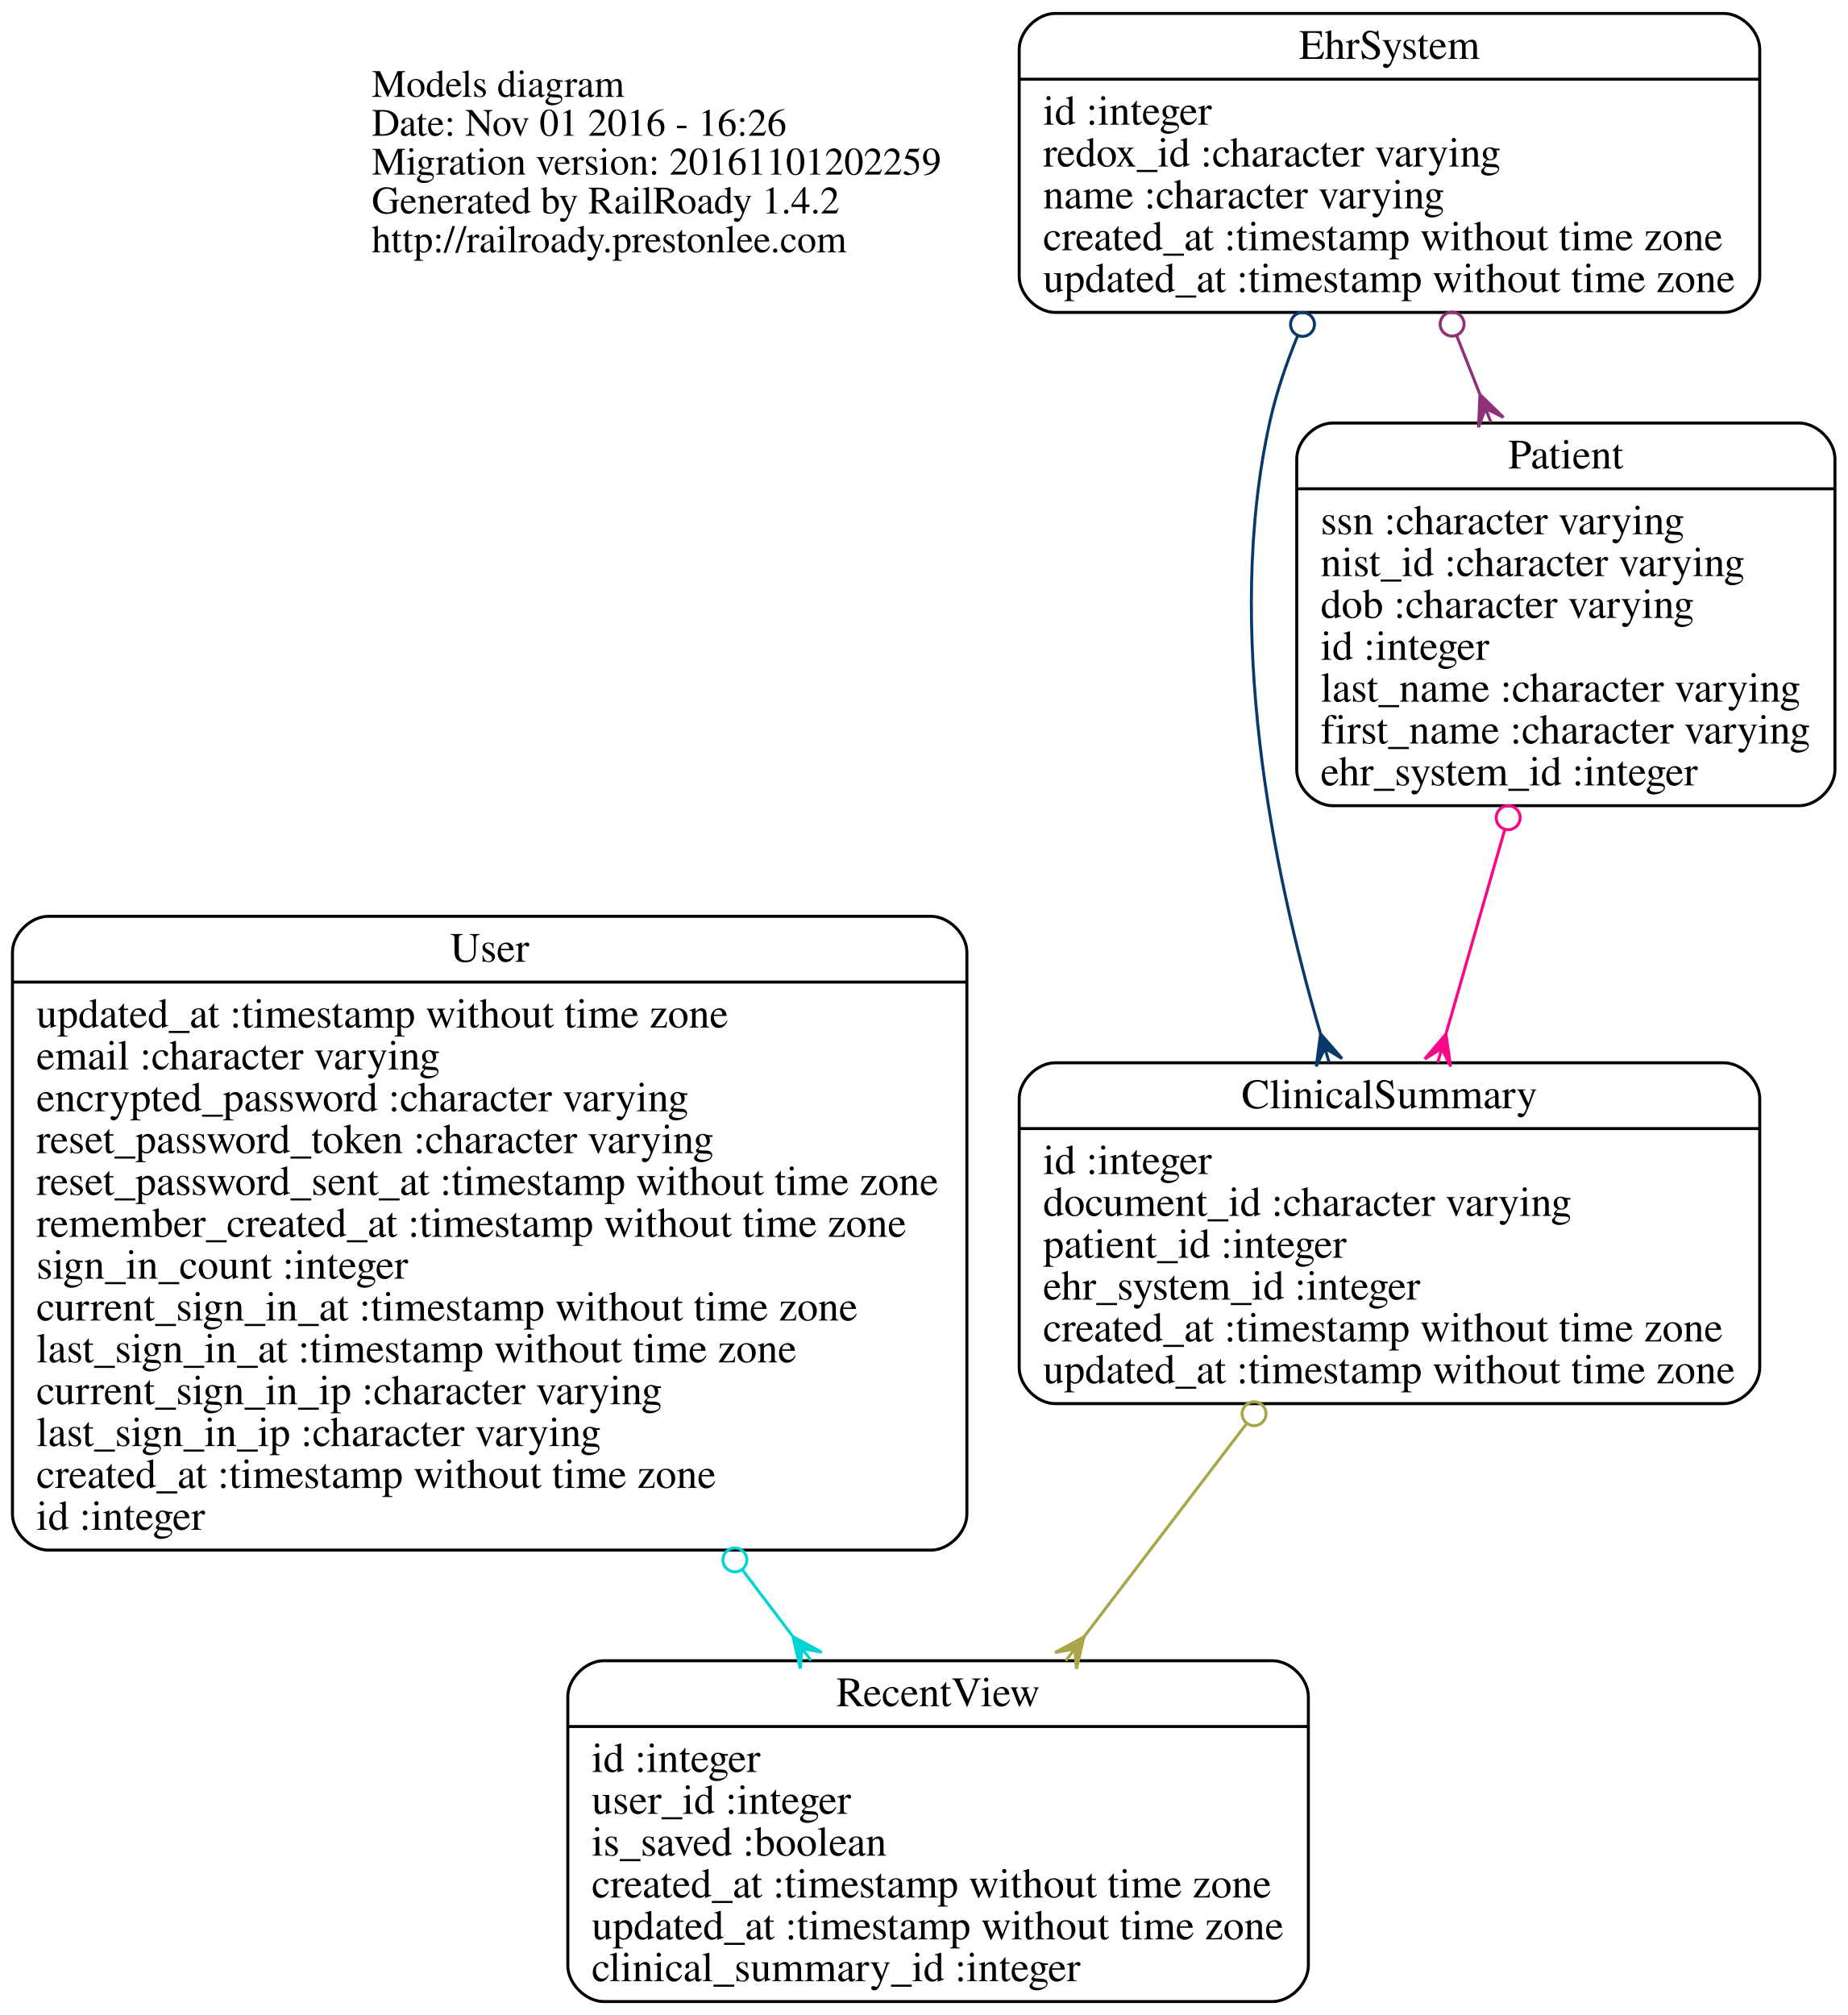
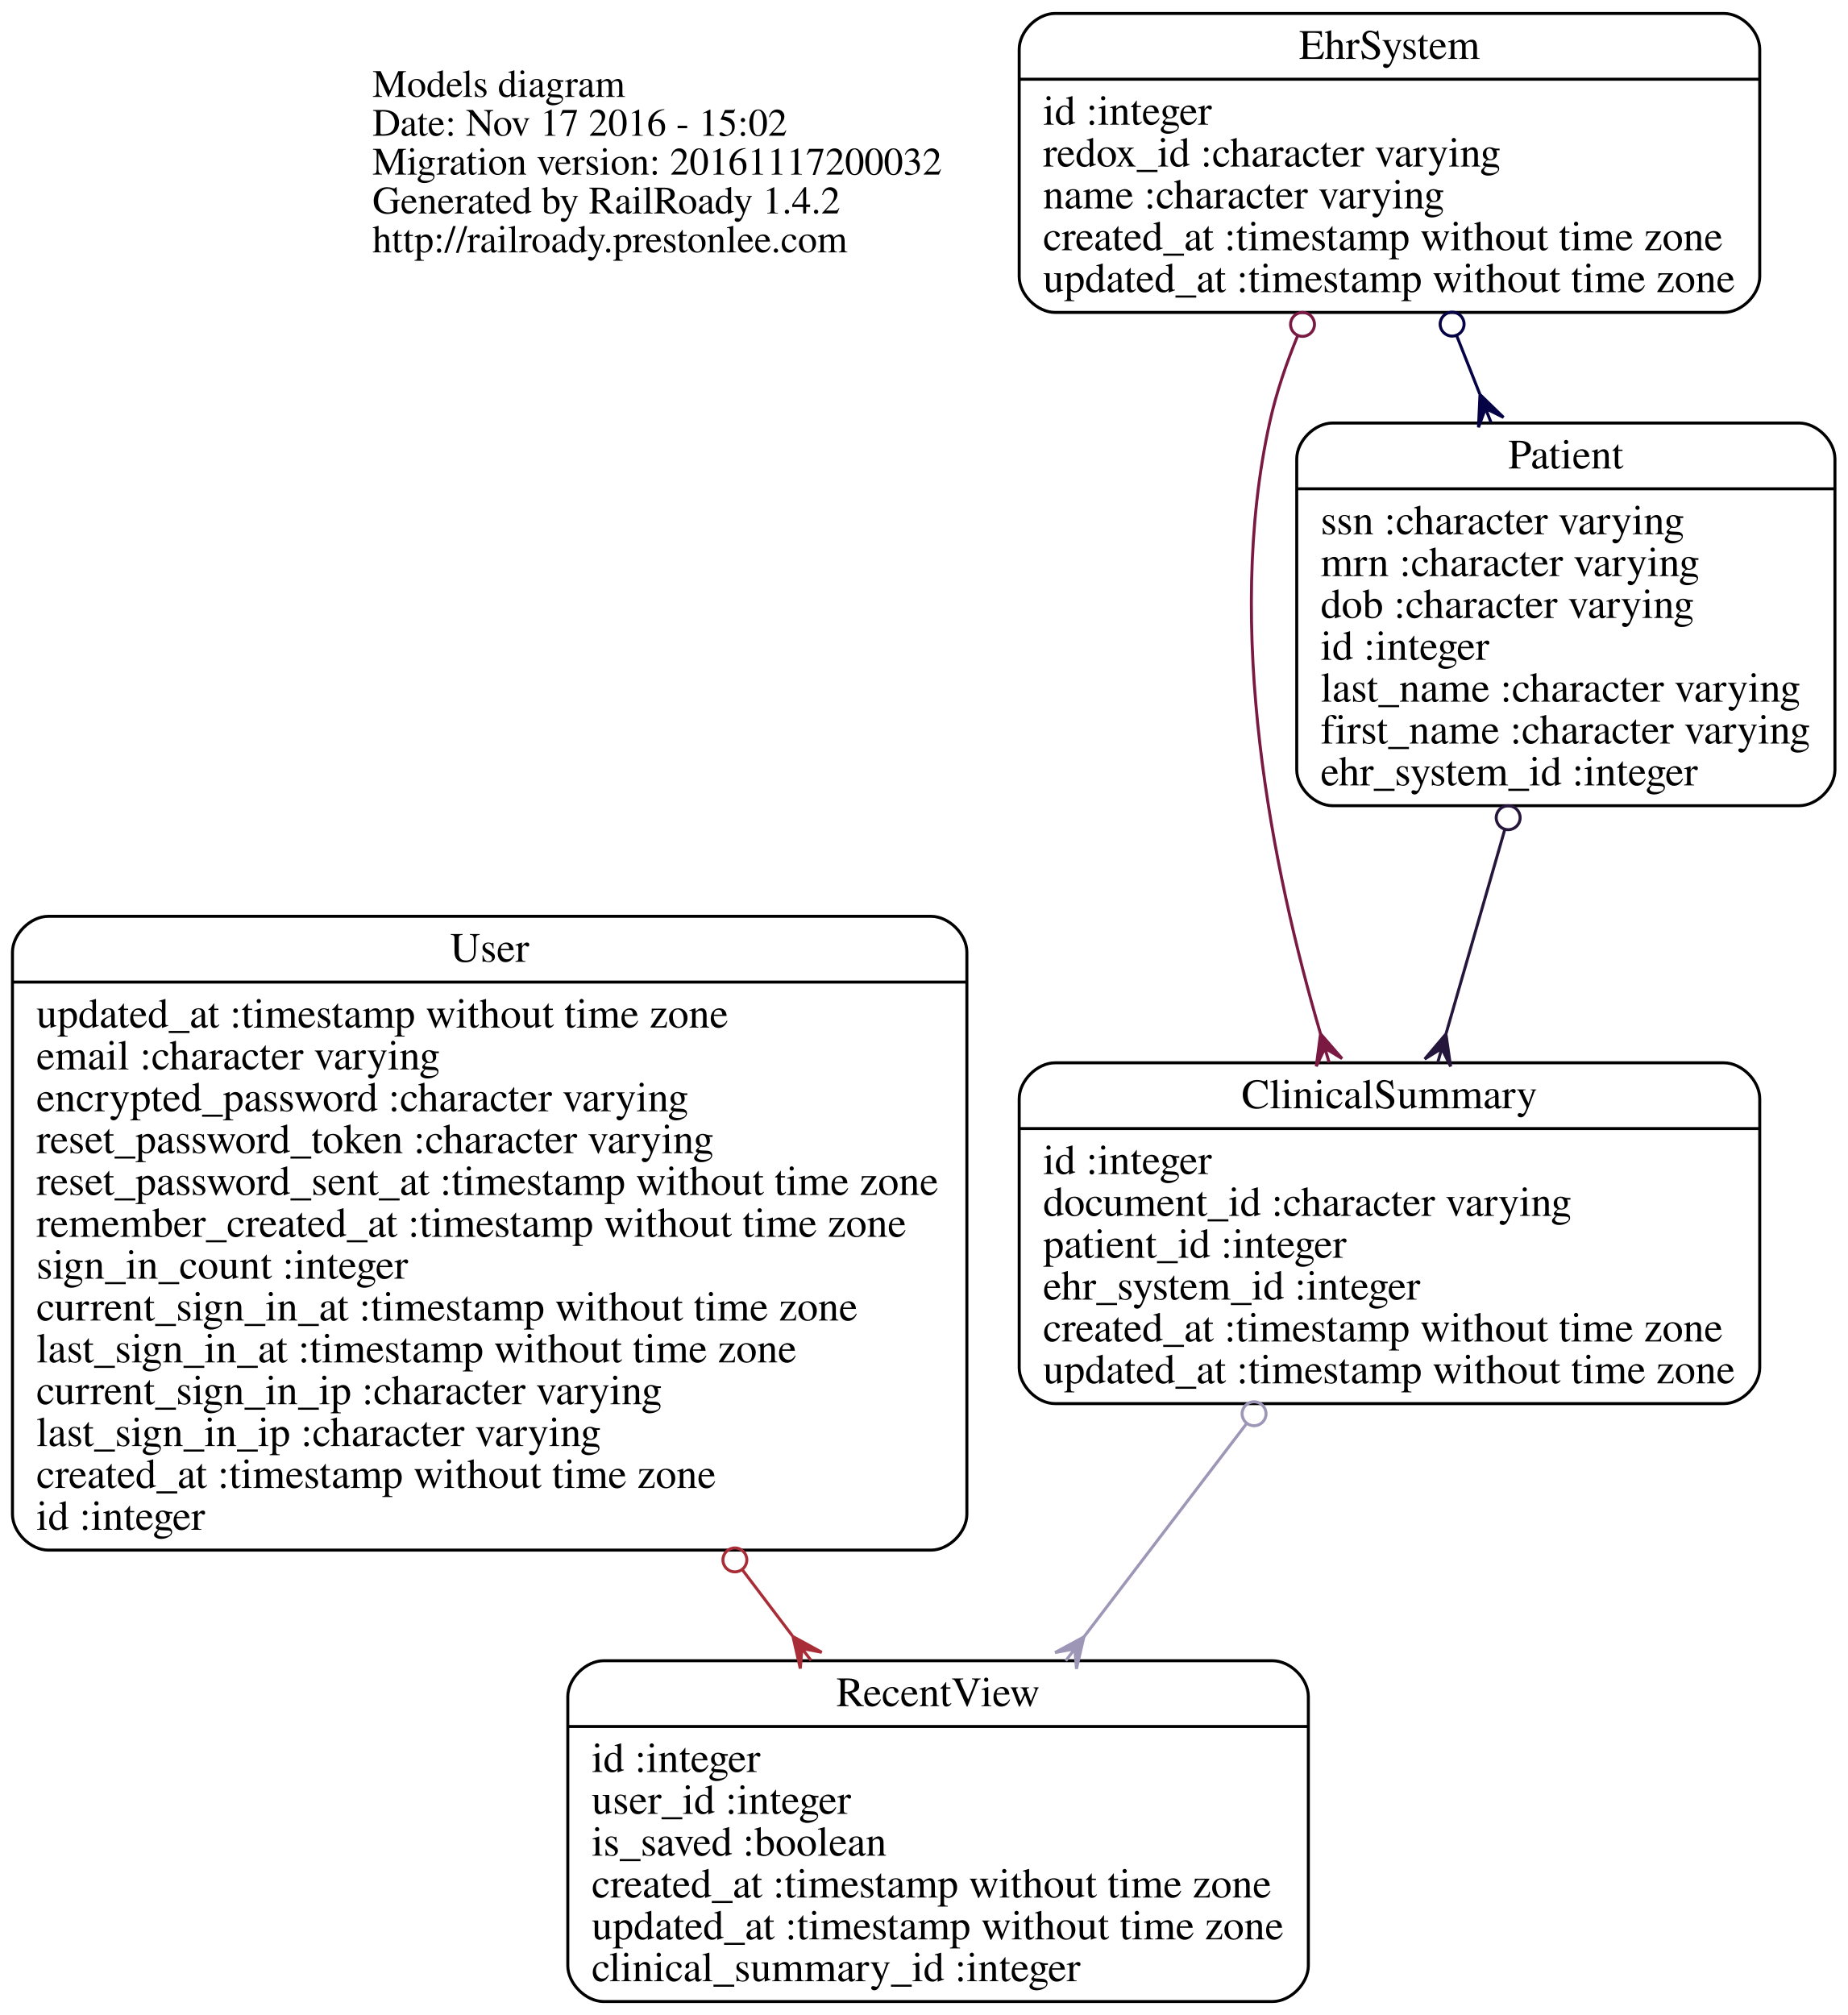
<svg xmlns="http://www.w3.org/2000/svg" width="618pt" height="674pt" viewBox="0.00 0.00 617.66 674.00">
  <g id="graph0" class="graph" transform="scale(1 1) rotate(0) translate(4 670)">
    <polygon fill="none" stroke="none" points="-4,4 -4,-670 613.656,-670 613.656,4 -4,4" />
    <g id="node1" class="node">
-       <text text-anchor="start" x="120.185" y="-637.6" font-family="Times,serif" font-size="13.00">Models diagram</text>
-       <text text-anchor="start" x="120.185" y="-624.6" font-family="Times,serif" font-size="13.00">Date: Nov 01 2016 - 16:26</text>
-       <text text-anchor="start" x="120.185" y="-611.6" font-family="Times,serif" font-size="13.00">Migration version: 20161101202259</text>
-       <text text-anchor="start" x="120.185" y="-598.6" font-family="Times,serif" font-size="13.00">Generated by RailRoady 1.4.2</text>
-       <text text-anchor="start" x="120.185" y="-585.6" font-family="Times,serif" font-size="13.00">http://railroady.prestonlee.com</text>
+       <text text-anchor="start" x="120.423" y="-637.6" font-family="Times,serif" font-size="13.00">Models diagram</text>
+       <text text-anchor="start" x="120.423" y="-624.6" font-family="Times,serif" font-size="13.00">Date: Nov 17 2016 - 15:02</text>
+       <text text-anchor="start" x="120.423" y="-611.6" font-family="Times,serif" font-size="13.00">Migration version: 20161117200032</text>
+       <text text-anchor="start" x="120.423" y="-598.6" font-family="Times,serif" font-size="13.00">Generated by RailRoady 1.4.2</text>
+       <text text-anchor="start" x="120.423" y="-585.6" font-family="Times,serif" font-size="13.00">http://railroady.prestonlee.com</text>
    </g>
    <g id="node2" class="node">
      <path fill="none" stroke="black" d="M348.772,-200.5C348.772,-200.5 572.497,-200.5 572.497,-200.5 578.497,-200.5 584.497,-206.5 584.497,-212.5 584.497,-212.5 584.497,-302.5 584.497,-302.5 584.497,-308.5 578.497,-314.5 572.497,-314.5 572.497,-314.5 348.772,-314.5 348.772,-314.5 342.772,-314.5 336.772,-308.5 336.772,-302.5 336.772,-302.5 336.772,-212.5 336.772,-212.5 336.772,-206.5 342.772,-200.5 348.772,-200.5" />
      <text text-anchor="middle" x="460.635" y="-299.3" font-family="Times,serif" font-size="14.00">ClinicalSummary</text>
      <polyline fill="none" stroke="black" points="336.772,-292.5 584.497,-292.5 " />
      <text text-anchor="start" x="344.772" y="-277.3" font-family="Times,serif" font-size="14.00">id :integer</text>
      <text text-anchor="start" x="344.772" y="-263.3" font-family="Times,serif" font-size="14.00">document_id :character varying</text>
      <text text-anchor="start" x="344.772" y="-249.3" font-family="Times,serif" font-size="14.00">patient_id :integer</text>
      <text text-anchor="start" x="344.772" y="-235.3" font-family="Times,serif" font-size="14.00">ehr_system_id :integer</text>
      <text text-anchor="start" x="344.772" y="-221.3" font-family="Times,serif" font-size="14.00">created_at :timestamp without time zone</text>
      <text text-anchor="start" x="344.772" y="-207.3" font-family="Times,serif" font-size="14.00">updated_at :timestamp without time zone</text>
    </g>
    <g id="node5" class="node">
      <path fill="none" stroke="black" d="M197.772,-0.5C197.772,-0.5 421.497,-0.5 421.497,-0.5 427.497,-0.5 433.497,-6.5 433.497,-12.5 433.497,-12.5 433.497,-102.5 433.497,-102.5 433.497,-108.5 427.497,-114.5 421.497,-114.5 421.497,-114.5 197.772,-114.5 197.772,-114.5 191.772,-114.5 185.772,-108.5 185.772,-102.5 185.772,-102.5 185.772,-12.5 185.772,-12.5 185.772,-6.5 191.772,-0.5 197.772,-0.5" />
      <text text-anchor="middle" x="309.635" y="-99.3" font-family="Times,serif" font-size="14.00">RecentView</text>
      <polyline fill="none" stroke="black" points="185.772,-92.5 433.497,-92.5 " />
      <text text-anchor="start" x="193.772" y="-77.3" font-family="Times,serif" font-size="14.00">id :integer</text>
      <text text-anchor="start" x="193.772" y="-63.3" font-family="Times,serif" font-size="14.00">user_id :integer</text>
      <text text-anchor="start" x="193.772" y="-49.3" font-family="Times,serif" font-size="14.00">is_saved :boolean</text>
      <text text-anchor="start" x="193.772" y="-35.3" font-family="Times,serif" font-size="14.00">created_at :timestamp without time zone</text>
      <text text-anchor="start" x="193.772" y="-21.3" font-family="Times,serif" font-size="14.00">updated_at :timestamp without time zone</text>
      <text text-anchor="start" x="193.772" y="-7.3" font-family="Times,serif" font-size="14.00">clinical_summary_id :integer</text>
    </g>
    <g id="edge1" class="edge">
-       <path fill="none" stroke="#aaa549" d="M412.897,-193.903C395.528,-171.129 375.882,-145.368 358.424,-122.475" />
-       <ellipse fill="none" stroke="#aaa549" cx="415.342" cy="-197.11" rx="4" ry="4" />
-       <polygon fill="#aaa549" stroke="#aaa549" points="358.411,-122.458 355.925,-111.778 355.379,-118.483 352.347,-114.507 352.347,-114.507 352.347,-114.507 355.379,-118.483 348.769,-117.236 358.411,-122.458 358.411,-122.458" />
+       <path fill="none" stroke="#9e96b6" d="M412.897,-193.903C395.528,-171.129 375.882,-145.368 358.424,-122.475" />
+       <ellipse fill="none" stroke="#9e96b6" cx="415.342" cy="-197.11" rx="4" ry="4" />
+       <polygon fill="#9e96b6" stroke="#9e96b6" points="358.411,-122.458 355.925,-111.778 355.379,-118.483 352.347,-114.507 352.347,-114.507 352.347,-114.507 355.379,-118.483 348.769,-117.236 358.411,-122.458 358.411,-122.458" />
    </g>
    <g id="node3" class="node">
      <path fill="none" stroke="black" d="M348.772,-565.5C348.772,-565.5 572.497,-565.5 572.497,-565.5 578.497,-565.5 584.497,-571.5 584.497,-577.5 584.497,-577.5 584.497,-653.5 584.497,-653.5 584.497,-659.5 578.497,-665.5 572.497,-665.5 572.497,-665.5 348.772,-665.5 348.772,-665.5 342.772,-665.5 336.772,-659.5 336.772,-653.5 336.772,-653.5 336.772,-577.5 336.772,-577.5 336.772,-571.5 342.772,-565.5 348.772,-565.5" />
      <text text-anchor="middle" x="460.635" y="-650.3" font-family="Times,serif" font-size="14.00">EhrSystem</text>
      <polyline fill="none" stroke="black" points="336.772,-643.5 584.497,-643.5 " />
      <text text-anchor="start" x="344.772" y="-628.3" font-family="Times,serif" font-size="14.00">id :integer</text>
      <text text-anchor="start" x="344.772" y="-614.3" font-family="Times,serif" font-size="14.00">redox_id :character varying</text>
      <text text-anchor="start" x="344.772" y="-600.3" font-family="Times,serif" font-size="14.00">name :character varying</text>
      <text text-anchor="start" x="344.772" y="-586.3" font-family="Times,serif" font-size="14.00">created_at :timestamp without time zone</text>
      <text text-anchor="start" x="344.772" y="-572.3" font-family="Times,serif" font-size="14.00">updated_at :timestamp without time zone</text>
    </g>
    <g id="edge3" class="edge">
-       <path fill="none" stroke="#08396a" d="M429.944,-557.753C426.097,-548.384 422.768,-538.593 420.635,-529 405.252,-459.819 421.413,-379.337 437.559,-324.259" />
-       <ellipse fill="none" stroke="#08396a" cx="431.548" cy="-561.489" rx="4" ry="4" />
-       <polygon fill="#08396a" stroke="#08396a" points="437.578,-324.197 444.769,-315.919 439.019,-319.409 440.46,-314.621 440.46,-314.621 440.46,-314.621 439.019,-319.409 436.151,-313.324 437.578,-324.197 437.578,-324.197" />
+       <path fill="none" stroke="#7a1a42" d="M429.944,-557.753C426.097,-548.384 422.768,-538.593 420.635,-529 405.252,-459.819 421.413,-379.337 437.559,-324.259" />
+       <ellipse fill="none" stroke="#7a1a42" cx="431.548" cy="-561.489" rx="4" ry="4" />
+       <polygon fill="#7a1a42" stroke="#7a1a42" points="437.578,-324.197 444.769,-315.919 439.019,-319.409 440.46,-314.621 440.46,-314.621 440.46,-314.621 439.019,-319.409 436.151,-313.324 437.578,-324.197 437.578,-324.197" />
    </g>
    <g id="node4" class="node">
      <path fill="none" stroke="black" d="M441.614,-400.5C441.614,-400.5 597.656,-400.5 597.656,-400.5 603.656,-400.5 609.656,-406.5 609.656,-412.5 609.656,-412.5 609.656,-516.5 609.656,-516.5 609.656,-522.5 603.656,-528.5 597.656,-528.5 597.656,-528.5 441.614,-528.5 441.614,-528.5 435.614,-528.5 429.614,-522.5 429.614,-516.5 429.614,-516.5 429.614,-412.5 429.614,-412.5 429.614,-406.5 435.614,-400.5 441.614,-400.5" />
      <text text-anchor="middle" x="519.635" y="-513.3" font-family="Times,serif" font-size="14.00">Patient</text>
      <polyline fill="none" stroke="black" points="429.614,-506.5 609.656,-506.5 " />
      <text text-anchor="start" x="437.614" y="-491.3" font-family="Times,serif" font-size="14.00">ssn :character varying</text>
-       <text text-anchor="start" x="437.614" y="-477.3" font-family="Times,serif" font-size="14.00">nist_id :character varying</text>
+       <text text-anchor="start" x="437.614" y="-477.3" font-family="Times,serif" font-size="14.00">mrn :character varying</text>
      <text text-anchor="start" x="437.614" y="-463.3" font-family="Times,serif" font-size="14.00">dob :character varying</text>
      <text text-anchor="start" x="437.614" y="-449.3" font-family="Times,serif" font-size="14.00">id :integer</text>
      <text text-anchor="start" x="437.614" y="-435.3" font-family="Times,serif" font-size="14.00">last_name :character varying</text>
      <text text-anchor="start" x="437.614" y="-421.3" font-family="Times,serif" font-size="14.00">first_name :character varying</text>
      <text text-anchor="start" x="437.614" y="-407.3" font-family="Times,serif" font-size="14.00">ehr_system_id :integer</text>
    </g>
    <g id="edge2" class="edge">
-       <path fill="none" stroke="#903077" d="M483.093,-557.783C485.62,-551.402 488.22,-544.837 490.812,-538.289" />
-       <ellipse fill="none" stroke="#903077" cx="481.59" cy="-561.58" rx="4" ry="4" />
-       <polygon fill="#903077" stroke="#903077" points="490.915,-538.029 498.781,-530.388 492.756,-533.38 494.597,-528.732 494.597,-528.732 494.597,-528.732 492.756,-533.38 490.413,-527.075 490.915,-538.029 490.915,-538.029" />
+       <path fill="none" stroke="#050245" d="M483.093,-557.783C485.62,-551.402 488.22,-544.837 490.812,-538.289" />
+       <ellipse fill="none" stroke="#050245" cx="481.59" cy="-561.58" rx="4" ry="4" />
+       <polygon fill="#050245" stroke="#050245" points="490.915,-538.029 498.781,-530.388 492.756,-533.38 494.597,-528.732 494.597,-528.732 494.597,-528.732 492.756,-533.38 490.413,-527.075 490.915,-538.029 490.915,-538.029" />
    </g>
    <g id="edge4" class="edge">
-       <path fill="none" stroke="#f70988" d="M499.201,-392.503C492.833,-370.376 485.841,-346.08 479.579,-324.323" />
-       <ellipse fill="none" stroke="#f70988" cx="500.345" cy="-396.477" rx="4" ry="4" />
-       <polygon fill="#f70988" stroke="#f70988" points="479.524,-324.132 481.083,-313.278 478.141,-319.327 476.758,-314.522 476.758,-314.522 476.758,-314.522 478.141,-319.327 472.434,-315.767 479.524,-324.132 479.524,-324.132" />
+       <path fill="none" stroke="#25163b" d="M499.201,-392.503C492.833,-370.376 485.841,-346.08 479.579,-324.323" />
+       <ellipse fill="none" stroke="#25163b" cx="500.345" cy="-396.477" rx="4" ry="4" />
+       <polygon fill="#25163b" stroke="#25163b" points="479.524,-324.132 481.083,-313.278 478.141,-319.327 476.758,-314.522 476.758,-314.522 476.758,-314.522 478.141,-319.327 472.434,-315.767 479.524,-324.132 479.524,-324.132" />
    </g>
    <g id="node6" class="node">
      <path fill="none" stroke="black" d="M12,-151.5C12,-151.5 307.27,-151.5 307.27,-151.5 313.27,-151.5 319.27,-157.5 319.27,-163.5 319.27,-163.5 319.27,-351.5 319.27,-351.5 319.27,-357.5 313.27,-363.5 307.27,-363.5 307.27,-363.5 12,-363.5 12,-363.5 6,-363.5 0,-357.5 0,-351.5 0,-351.5 0,-163.5 0,-163.5 0,-157.5 6,-151.5 12,-151.5" />
      <text text-anchor="middle" x="159.635" y="-348.3" font-family="Times,serif" font-size="14.00">User</text>
      <polyline fill="none" stroke="black" points="0,-341.5 319.27,-341.5 " />
      <text text-anchor="start" x="8" y="-326.3" font-family="Times,serif" font-size="14.00">updated_at :timestamp without time zone</text>
      <text text-anchor="start" x="8" y="-312.3" font-family="Times,serif" font-size="14.00">email :character varying</text>
      <text text-anchor="start" x="8" y="-298.3" font-family="Times,serif" font-size="14.00">encrypted_password :character varying</text>
      <text text-anchor="start" x="8" y="-284.3" font-family="Times,serif" font-size="14.00">reset_password_token :character varying</text>
      <text text-anchor="start" x="8" y="-270.3" font-family="Times,serif" font-size="14.00">reset_password_sent_at :timestamp without time zone</text>
      <text text-anchor="start" x="8" y="-256.3" font-family="Times,serif" font-size="14.00">remember_created_at :timestamp without time zone</text>
      <text text-anchor="start" x="8" y="-242.3" font-family="Times,serif" font-size="14.00">sign_in_count :integer</text>
      <text text-anchor="start" x="8" y="-228.3" font-family="Times,serif" font-size="14.00">current_sign_in_at :timestamp without time zone</text>
      <text text-anchor="start" x="8" y="-214.3" font-family="Times,serif" font-size="14.00">last_sign_in_at :timestamp without time zone</text>
      <text text-anchor="start" x="8" y="-200.3" font-family="Times,serif" font-size="14.00">current_sign_in_ip :character varying</text>
      <text text-anchor="start" x="8" y="-186.3" font-family="Times,serif" font-size="14.00">last_sign_in_ip :character varying</text>
      <text text-anchor="start" x="8" y="-172.3" font-family="Times,serif" font-size="14.00">created_at :timestamp without time zone</text>
      <text text-anchor="start" x="8" y="-158.3" font-family="Times,serif" font-size="14.00">id :integer</text>
    </g>
    <g id="edge5" class="edge">
-       <path fill="none" stroke="#06d4d3" d="M244.188,-144.89C249.874,-137.385 255.485,-129.977 260.889,-122.845" />
-       <ellipse fill="none" stroke="#06d4d3" cx="241.662" cy="-148.224" rx="4" ry="4" />
-       <polygon fill="#06d4d3" stroke="#06d4d3" points="261.09,-122.579 270.715,-117.326 264.109,-118.594 267.128,-114.609 267.128,-114.609 267.128,-114.609 264.109,-118.594 263.541,-111.891 261.09,-122.579 261.09,-122.579" />
+       <path fill="none" stroke="#a92d36" d="M244.188,-144.89C249.874,-137.385 255.485,-129.977 260.889,-122.845" />
+       <ellipse fill="none" stroke="#a92d36" cx="241.662" cy="-148.224" rx="4" ry="4" />
+       <polygon fill="#a92d36" stroke="#a92d36" points="261.09,-122.579 270.715,-117.326 264.109,-118.594 267.128,-114.609 267.128,-114.609 267.128,-114.609 264.109,-118.594 263.541,-111.891 261.09,-122.579 261.09,-122.579" />
    </g>
  </g>
</svg>
